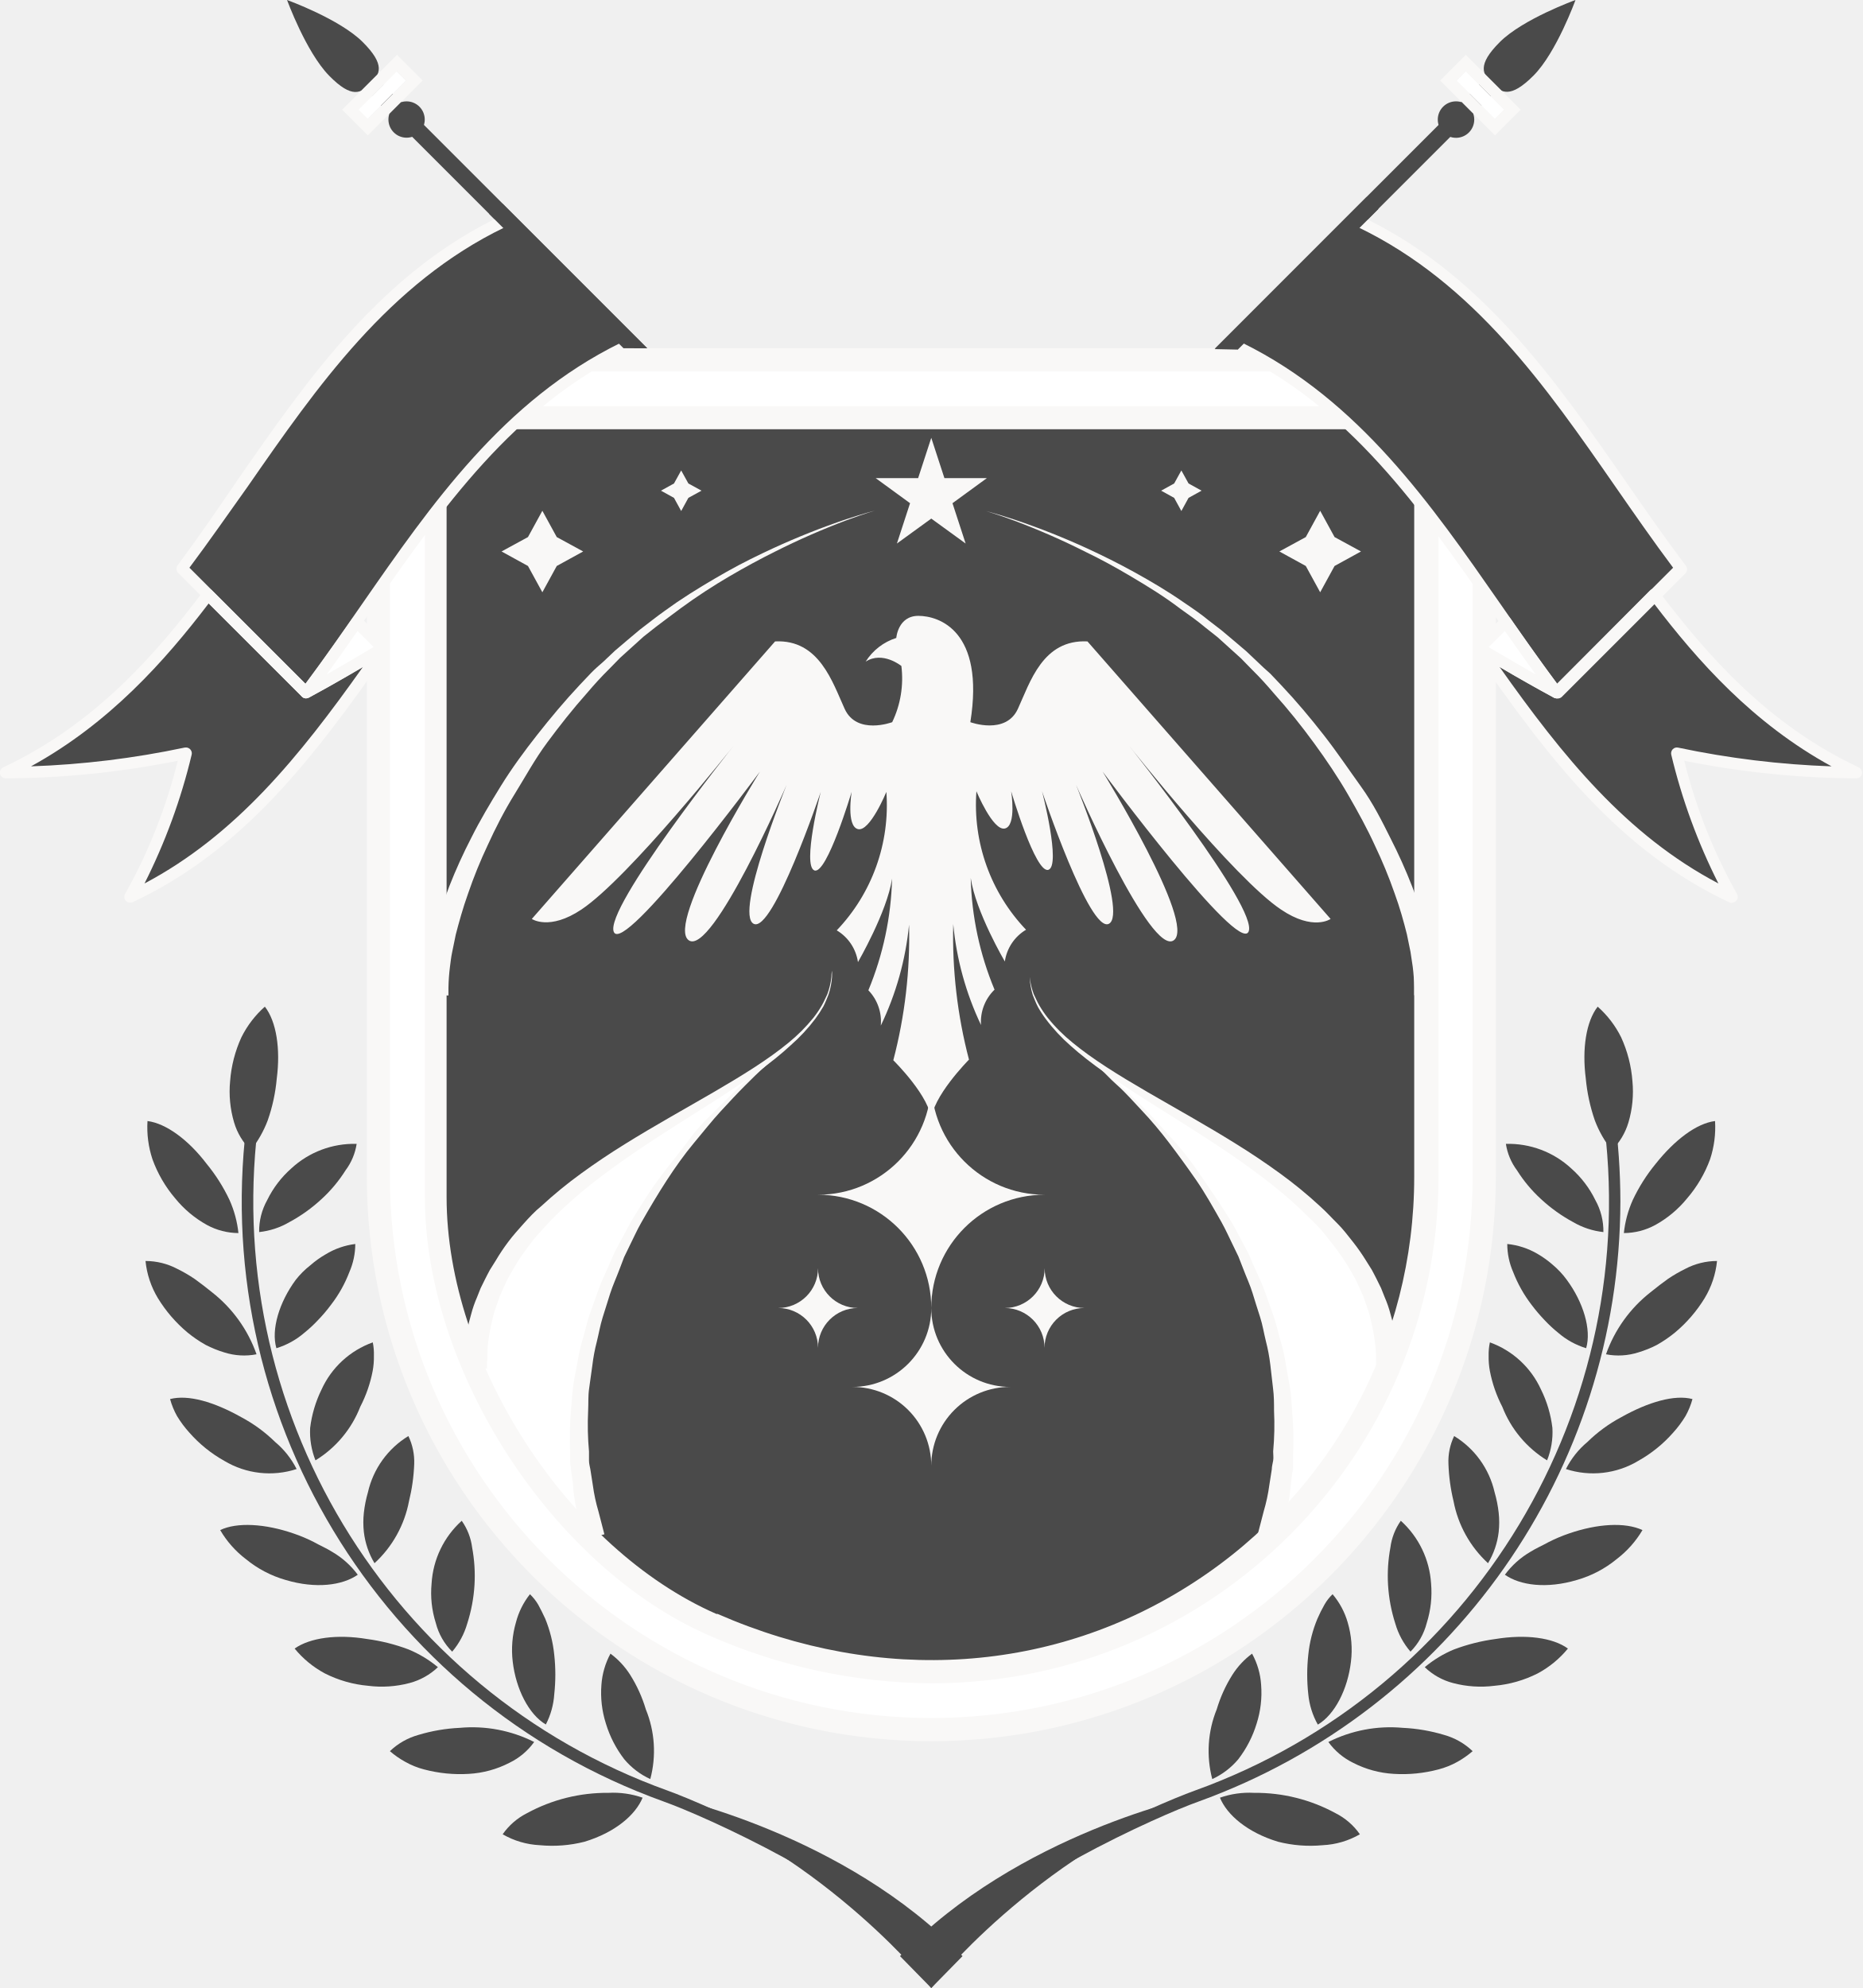
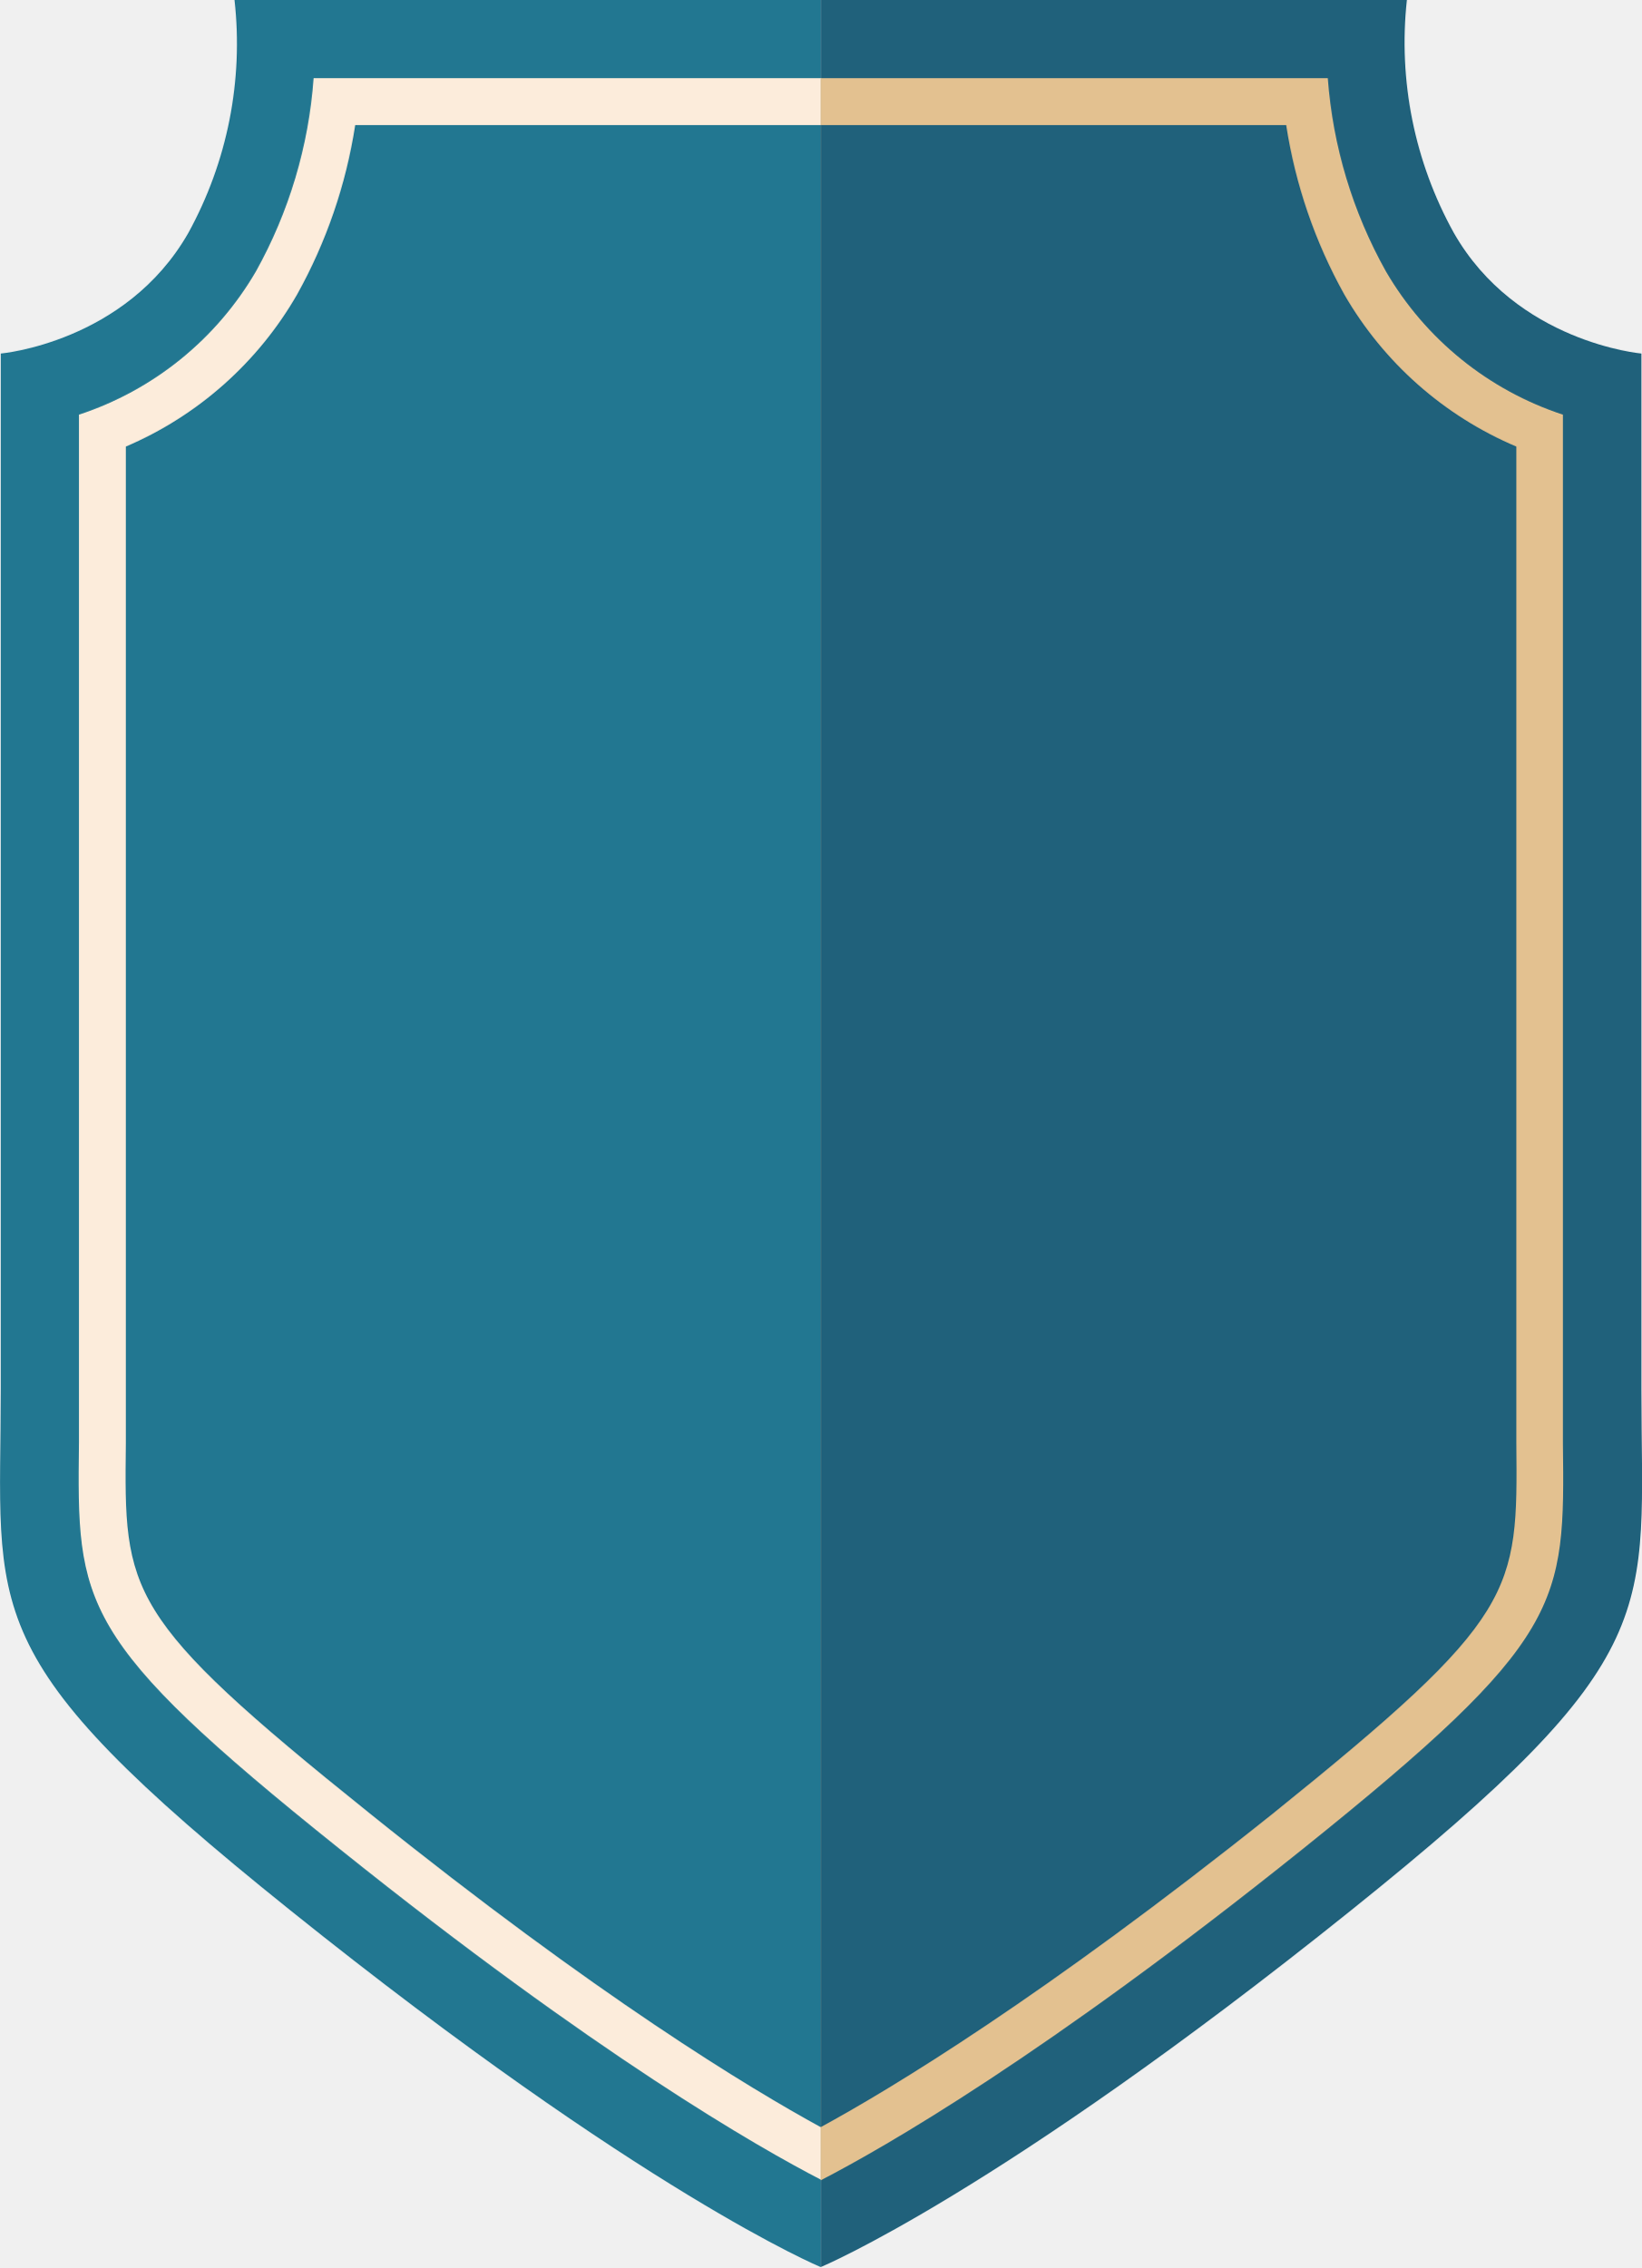
- <svg xmlns="http://www.w3.org/2000/svg" viewBox="0 0 150.14 160.24">
+ <svg xmlns="http://www.w3.org/2000/svg" viewBox="0 0 105 145">
  <defs>
-     <style>.cls-1{fill:#4A4A4A;}.cls-2{fill:#fff;}.cls-3{fill:#f9f8f7;}</style>
+     <style>.cls-1{fill:#227791;}.cls-2{fill:#20617b;}.cls-3{fill:#fcecdb;}.cls-4{fill:#e3c190;}</style>
  </defs>
  <g id="Capa_2" data-name="Capa 2">
-     <g id="BACKGROUND">
-       <rect class="cls-1" x="42.89" y="0.85" width="1.35" height="39.14" transform="translate(-1.68 36.78) rotate(-45)" />
-       <path class="cls-1" d="M33.81,8.6a1.46,1.46,0,0,1-2.07,2.07A1.46,1.46,0,1,1,33.81,8.6Z" />
-       <path class="cls-1" d="M29.24,3.39c1.86,1.86,1.38,2.6.63,3.35S28.39,8,26.53,6.1,23.14,0,23.14,0,27.38,1.53,29.24,3.39Z" />
-       <rect class="cls-2" x="28.61" y="7.13" width="4.38" height="1.07" transform="translate(3.6 24.03) rotate(-45)" />
-       <path class="cls-3" d="M32,5.74l.75.75-3.1,3.1-.75-.75L32,5.74m0-1.32-.66.66-3.1,3.1-.66.66.66.66.75.75.66.66.66-.66,3.1-3.1.66-.66-.66-.66-.75-.75L32,4.42Z" />
-       <rect class="cls-1" x="105.91" y="0.85" width="1.35" height="39.14" transform="translate(167.5 110.22) rotate(-135)" />
-       <path class="cls-1" d="M116.33,8.6a1.47,1.47,0,1,0,2.08,0A1.47,1.47,0,0,0,116.33,8.6Z" />
-       <path class="cls-1" d="M120.9,3.39c-1.86,1.86-1.38,2.6-.63,3.35s1.48,1.22,3.34-.64S127,0,127,0,122.76,1.53,120.9,3.39Z" />
-       <rect class="cls-2" x="117.15" y="7.13" width="4.38" height="1.07" transform="translate(198.3 97.47) rotate(-135)" />
-       <path class="cls-3" d="M118.16,5.74l3.1,3.1-.75.75-3.1-3.1.75-.75m0-1.32-.66.66-.75.75-.66.66.66.66,3.1,3.1.66.66.66-.66.75-.75.66-.66-.66-.66-3.1-3.1-.66-.66Z" />
-       <path class="cls-2" d="M35.27,29h79.6a4.77,4.77,0,0,1,4.77,4.77V94.85a44.57,44.57,0,0,1-44.57,44.57h0A44.57,44.57,0,0,1,30.5,94.85V33.78A4.77,4.77,0,0,1,35.27,29Z" />
-       <path class="cls-3" d="M75.07,140.35a45.55,45.55,0,0,1-45.5-45.5V33.78a5.71,5.71,0,0,1,5.7-5.71h79.6a5.71,5.71,0,0,1,5.71,5.71V94.85A45.56,45.56,0,0,1,75.07,140.35ZM35.27,29.94a3.84,3.84,0,0,0-3.84,3.84V94.85a43.68,43.68,0,0,0,43.64,43.63h0a43.68,43.68,0,0,0,43.64-43.63V33.78a3.84,3.84,0,0,0-3.84-3.84Z" />
-       <path class="cls-1" d="M57.47,130.94c-12.31-5.38-22.3-21-22.3-34.45V35.6a1.92,1.92,0,0,1,1.92-1.92h76A1.92,1.92,0,0,1,115,35.6V94.85C115,122.52,86.65,143.7,57.47,130.94Z" />
-       <path class="cls-2" d="M102.3,123.88c4.8-16.39-5.19-31-15.13-39.08,8,6.31,24.69,11.74,24.69,25.48a39.68,39.68,0,0,1-9.51,13.65Z" />
-       <path class="cls-2" d="M38.29,110.28C38.29,96.54,55,91.11,63,84.8,53,92.88,43.05,107.49,47.85,123.88l-.2.2a44.09,44.09,0,0,1-9.4-13.78Z" />
-       <path class="cls-1" d="M129.2,89.74a50.48,50.48,0,0,1-32.89,54.59C93,145.52,80.57,151,74.08,157.77l.68.64c6.25-6.56,18.68-12.07,21.86-13.2a51.54,51.54,0,0,0,34-48.36,52.52,52.52,0,0,0-.51-7.25l-.93.14Z" />
-       <path class="cls-1" d="M109.62,147.85a6.62,6.62,0,0,1-3,.88,10.57,10.57,0,0,1-3.6-.28c-2.47-.75-4.11-2.16-4.68-3.55a7.17,7.17,0,0,1,2.75-.39,13.46,13.46,0,0,1,6.57,1.64A5.29,5.29,0,0,1,109.62,147.85Z" />
-       <path class="cls-1" d="M100.93,133.29A6.35,6.35,0,0,0,99.34,135a11.22,11.22,0,0,0-1.26,2.78,8.91,8.91,0,0,0-.36,5.62,6,6,0,0,0,2.1-1.6,9,9,0,0,0,1.48-2.88,8.16,8.16,0,0,0,.36-3.11A6,6,0,0,0,100.93,133.29Z" />
-       <path class="cls-1" d="M118.71,141.15a7.42,7.42,0,0,1-1.21.85,6.44,6.44,0,0,1-1.54.62,11.29,11.29,0,0,1-3.61.36,8.17,8.17,0,0,1-3.27-.89,5.37,5.37,0,0,1-2-1.68,11.1,11.1,0,0,1,6-1.14,13.73,13.73,0,0,1,3.33.57A5.43,5.43,0,0,1,118.71,141.15Z" />
-       <path class="cls-1" d="M107.42,128.5a3.62,3.62,0,0,0-.66.85,11.69,11.69,0,0,0-.56,1.12,10.12,10.12,0,0,0-.74,2.93,14.55,14.55,0,0,0,0,3.15,6.2,6.2,0,0,0,.77,2.46c1.36-.8,2.41-2.84,2.67-5.07a7.81,7.81,0,0,0-.26-3.16A6.13,6.13,0,0,0,107.42,128.5Z" />
-       <path class="cls-1" d="M126.39,132.88a8.08,8.08,0,0,1-2.43,2,9.59,9.59,0,0,1-3.49,1,8.74,8.74,0,0,1-3.34-.22,5.15,5.15,0,0,1-2.28-1.28,9,9,0,0,1,2.36-1.43,15.25,15.25,0,0,1,3.34-.84C123,131.71,125.18,132,126.39,132.88Z" />
-       <path class="cls-1" d="M112.92,122.58a4.8,4.8,0,0,0-.84,2.16,12.47,12.47,0,0,0-.19,3,12.68,12.68,0,0,0,.59,3.14,6,6,0,0,0,1.22,2.25,5.07,5.07,0,0,0,1.31-2.31,8.2,8.2,0,0,0,.35-3.18A7.44,7.44,0,0,0,112.92,122.58Z" />
-       <path class="cls-1" d="M132.4,123.33a8.16,8.16,0,0,1-2.08,2.34,8.88,8.88,0,0,1-3.2,1.68c-2.45.73-4.58.44-5.81-.42a6.84,6.84,0,0,1,2.06-1.85c.44-.28,1-.52,1.46-.78a12.66,12.66,0,0,1,1.63-.69C128.77,122.81,131,122.68,132.4,123.33Z" />
-       <path class="cls-1" d="M117.22,115.75a4.7,4.7,0,0,0-.46,2.25,14.83,14.83,0,0,0,.41,3,9.09,9.09,0,0,0,2.78,5,6.3,6.3,0,0,0,.86-2.52,7.13,7.13,0,0,0,0-1.54,9.75,9.75,0,0,0-.33-1.66A7.17,7.17,0,0,0,117.22,115.75Z" />
-       <path class="cls-1" d="M136.43,112.77a6.09,6.09,0,0,1-.56,1.37,8.8,8.8,0,0,1-1,1.34,10.69,10.69,0,0,1-2.81,2.27,7.07,7.07,0,0,1-5.83.66,6.85,6.85,0,0,1,1.73-2.18,11.85,11.85,0,0,1,2.73-2C132.88,113,135,112.39,136.43,112.77Z" />
-       <path class="cls-1" d="M120.1,108.2a4.61,4.61,0,0,0-.1,1.08,6,6,0,0,0,.1,1.23,10.55,10.55,0,0,0,1,2.88,8.82,8.82,0,0,0,3.61,4.32,6.07,6.07,0,0,0,.43-2.61,9.46,9.46,0,0,0-.92-3.1A7.21,7.21,0,0,0,120.1,108.2Z" />
-       <path class="cls-1" d="M138.41,101.64a7.18,7.18,0,0,1-1,3,11.26,11.26,0,0,1-2.38,2.76,10.28,10.28,0,0,1-1.46,1,8.53,8.53,0,0,1-1.51.61,5.24,5.24,0,0,1-2.6.15,11,11,0,0,1,3.59-5q.74-.6,1.41-1.08a11.65,11.65,0,0,1,1.38-.8A5.51,5.51,0,0,1,138.41,101.64Z" />
-       <path class="cls-1" d="M121.5,100.27a5.69,5.69,0,0,0,.48,2.27,10.62,10.62,0,0,0,1.47,2.62,13.59,13.59,0,0,0,1.08,1.27,10.62,10.62,0,0,0,1.08,1,6.18,6.18,0,0,0,2.25,1.24c.44-1.5-.23-3.71-1.56-5.51a6.82,6.82,0,0,0-1.13-1.21,7.7,7.7,0,0,0-1.24-.89A6,6,0,0,0,121.5,100.27Z" />
-       <path class="cls-1" d="M138.25,90.36a8.18,8.18,0,0,1-.4,3.08A10.2,10.2,0,0,1,136,96.59a8.76,8.76,0,0,1-2.57,2.15,5.37,5.37,0,0,1-2.53.65,8.76,8.76,0,0,1,.72-2.67,14,14,0,0,1,1.85-2.92C135,91.88,136.75,90.55,138.25,90.36Z" />
-       <path class="cls-1" d="M128.79,81.14a8.11,8.11,0,0,1,1.89,2.47,10.32,10.32,0,0,1,.91,3.53,8.75,8.75,0,0,1-.32,3.33,5.25,5.25,0,0,1-1.34,2.24,8.8,8.8,0,0,1-1.37-2.4,14.38,14.38,0,0,1-.73-3.38C127.52,84.54,127.86,82.33,128.79,81.14Z" />
-       <path class="cls-1" d="M121.39,92.2a4.77,4.77,0,0,0,.9,2.14,11.26,11.26,0,0,0,1.93,2.31,12.62,12.62,0,0,0,2.6,1.86,6.13,6.13,0,0,0,2.43.8,5.11,5.11,0,0,0-.65-2.58,8.2,8.2,0,0,0-1.93-2.54A7.45,7.45,0,0,0,121.39,92.2Z" />
-       <path class="cls-1" d="M72.55,157.67l2.52,2.57s8.29-10.53,21.39-15.47C96.46,144.77,82.05,147.74,72.55,157.67Z" />
-       <path class="cls-1" d="M20,89.6a51.42,51.42,0,0,0,33.5,55.61c3.18,1.13,15.61,6.64,21.86,13.2l.68-.64c-6.49-6.78-18.93-12.25-22.22-13.44a50.48,50.48,0,0,1-32.9-54.59L20,89.6Z" />
-       <path class="cls-1" d="M40.52,147.85a6.62,6.62,0,0,0,3,.88,10.57,10.57,0,0,0,3.6-.28c2.47-.75,4.11-2.16,4.68-3.55a7.17,7.17,0,0,0-2.75-.39,13.46,13.46,0,0,0-6.57,1.64A5.29,5.29,0,0,0,40.52,147.85Z" />
-       <path class="cls-1" d="M49.21,133.29A6.35,6.35,0,0,1,50.8,135a11.22,11.22,0,0,1,1.26,2.78,8.84,8.84,0,0,1,.36,5.62,6,6,0,0,1-2.1-1.6,9,9,0,0,1-1.48-2.88,8.16,8.16,0,0,1-.36-3.11A6.2,6.2,0,0,1,49.21,133.29Z" />
-       <path class="cls-1" d="M31.43,141.15a7.11,7.11,0,0,0,1.22.85,6.2,6.2,0,0,0,1.53.62,11.32,11.32,0,0,0,3.61.36,8.13,8.13,0,0,0,3.27-.89,5.29,5.29,0,0,0,2-1.68,11.1,11.1,0,0,0-6-1.14,13.73,13.73,0,0,0-3.33.57A5.43,5.43,0,0,0,31.43,141.15Z" />
-       <path class="cls-1" d="M42.72,128.5a3.94,3.94,0,0,1,.67.85c.19.34.37.72.56,1.12a10.46,10.46,0,0,1,.73,2.93,14.55,14.55,0,0,1,0,3.15A6.2,6.2,0,0,1,44,139c-1.36-.8-2.41-2.84-2.67-5.07a8,8,0,0,1,.26-3.16A6.13,6.13,0,0,1,42.72,128.5Z" />
-       <path class="cls-1" d="M23.75,132.88a8.08,8.08,0,0,0,2.43,2,9.59,9.59,0,0,0,3.49,1,8.74,8.74,0,0,0,3.34-.22,5.25,5.25,0,0,0,2.29-1.28,9.19,9.19,0,0,0-2.37-1.43,15.11,15.11,0,0,0-3.34-.84C27.19,131.71,25,132,23.75,132.88Z" />
-       <path class="cls-1" d="M37.22,122.58a4.8,4.8,0,0,1,.84,2.16,12.47,12.47,0,0,1,.19,3,12.68,12.68,0,0,1-.59,3.14,6.08,6.08,0,0,1-1.21,2.25,5,5,0,0,1-1.32-2.31,8,8,0,0,1-.34-3.18A7.4,7.4,0,0,1,37.22,122.58Z" />
-       <path class="cls-1" d="M17.75,123.33a8,8,0,0,0,2.07,2.34,8.88,8.88,0,0,0,3.2,1.68c2.45.73,4.58.44,5.82-.42a6.89,6.89,0,0,0-2.07-1.85c-.44-.28-1-.52-1.46-.78a12.09,12.09,0,0,0-1.63-.69C21.37,122.81,19.1,122.68,17.75,123.33Z" />
-       <path class="cls-1" d="M32.92,115.75a4.81,4.81,0,0,1,.47,2.25,14.88,14.88,0,0,1-.42,3,9.09,9.09,0,0,1-2.78,5,6.3,6.3,0,0,1-.86-2.52,7.13,7.13,0,0,1,0-1.54,9.75,9.75,0,0,1,.33-1.66A7.17,7.17,0,0,1,32.92,115.75Z" />
-       <path class="cls-1" d="M13.71,112.77a6.09,6.09,0,0,0,.56,1.37,8.8,8.8,0,0,0,1,1.34,10.69,10.69,0,0,0,2.81,2.27,7.07,7.07,0,0,0,5.83.66,6.85,6.85,0,0,0-1.73-2.18,11.85,11.85,0,0,0-2.73-2C17.26,113,15.18,112.39,13.71,112.77Z" />
-       <path class="cls-1" d="M30.05,108.2a4.63,4.63,0,0,1,.09,1.08,6,6,0,0,1-.1,1.23,10.55,10.55,0,0,1-1,2.88,8.82,8.82,0,0,1-3.61,4.32A6.23,6.23,0,0,1,25,115.1a9.7,9.7,0,0,1,.92-3.1A7.2,7.2,0,0,1,30.05,108.2Z" />
-       <path class="cls-1" d="M11.73,101.64a7.18,7.18,0,0,0,1,3,11.26,11.26,0,0,0,2.38,2.76,10.28,10.28,0,0,0,1.46,1,8.85,8.85,0,0,0,1.51.61,5.24,5.24,0,0,0,2.6.15,11,11,0,0,0-3.59-5q-.74-.6-1.41-1.08a11.65,11.65,0,0,0-1.38-.8A5.51,5.51,0,0,0,11.73,101.64Z" />
-       <path class="cls-1" d="M28.64,100.27a5.69,5.69,0,0,1-.48,2.27,10.31,10.31,0,0,1-1.47,2.62,12.23,12.23,0,0,1-1.08,1.27,10.62,10.62,0,0,1-1.08,1,6.18,6.18,0,0,1-2.25,1.24c-.44-1.5.23-3.71,1.56-5.51A6.82,6.82,0,0,1,25,102a7.7,7.7,0,0,1,1.24-.89A6,6,0,0,1,28.64,100.27Z" />
-       <path class="cls-1" d="M11.89,90.36a8.18,8.18,0,0,0,.4,3.08,10.2,10.2,0,0,0,1.83,3.15,8.76,8.76,0,0,0,2.57,2.15,5.37,5.37,0,0,0,2.53.65,8.76,8.76,0,0,0-.72-2.67,14,14,0,0,0-1.85-2.92C15.19,91.88,13.39,90.55,11.89,90.36Z" />
-       <path class="cls-1" d="M21.35,81.14a8.11,8.11,0,0,0-1.89,2.47,10.32,10.32,0,0,0-.91,3.53,8.75,8.75,0,0,0,.32,3.33,5.16,5.16,0,0,0,1.35,2.24,9.05,9.05,0,0,0,1.36-2.4,13.9,13.9,0,0,0,.73-3.38C22.62,84.54,22.28,82.33,21.35,81.14Z" />
-       <path class="cls-1" d="M28.75,92.2a4.77,4.77,0,0,1-.9,2.14,11.26,11.26,0,0,1-1.93,2.31,12.62,12.62,0,0,1-2.6,1.86,6.08,6.08,0,0,1-2.43.8,5.11,5.11,0,0,1,.65-2.58,8.2,8.2,0,0,1,1.93-2.54A7.45,7.45,0,0,1,28.75,92.2Z" />
-       <path class="cls-1" d="M77.59,157.67l-2.52,2.57s-8.29-10.53-21.39-15.47C53.68,144.77,68.09,147.74,77.59,157.67Z" />
-       <path class="cls-3" d="M75.07,90.36c0-1.89-3.06-4.9-3.06-4.9a39.28,39.28,0,0,0,1.27-10.93A24.17,24.17,0,0,1,71,82.67,3.62,3.62,0,0,0,70,79.82a25.13,25.13,0,0,0,1.91-9c-.4,2.68-2.75,6.73-2.75,6.73a3.57,3.57,0,0,0-1.71-2.56,14.59,14.59,0,0,0,4-11.16s-1.33,3.24-2.29,3-.51-3-.51-3-2,6.7-3,6.33.51-6.33.51-6.33S62.3,75.27,60.75,74.46s2.66-11.2,2.66-11.2-6,13.85-7.89,12.53,5.74-13.6,5.74-13.6S50.29,77,49.48,75.12s9.65-15,9.65-15S50.68,70.77,46.87,73.31c-2.59,1.73-4,.76-4,.76L62.48,51.7c3.56-.18,4.63,3.3,5.61,5.44s3.83,1.07,3.83,1.07a8.13,8.13,0,0,0,.74-4.53s-1.51-1.23-2.88-.35a4.54,4.54,0,0,1,2.47-1.91s.13-1.78,1.78-1.78,5.37,1.19,4.19,8.57c0,0,2.85,1.06,3.83-1.07s2-5.62,5.61-5.44l19.6,22.37s-1.4,1-4-.76C99.46,70.77,91,60.09,91,60.09s10.46,13.12,9.65,15S88.88,62.19,88.88,62.19s7.58,12.27,5.74,13.6-7.88-12.53-7.88-12.53,4.2,10.39,2.65,11.2S84,63.78,84,63.78s1.55,6,.51,6.33-3-6.33-3-6.33.45,2.79-.51,3-2.29-3-2.29-3a14.59,14.59,0,0,0,4,11.16A3.57,3.57,0,0,0,81,77.5s-2.35-4-2.75-6.73a25,25,0,0,0,1.92,9,3.61,3.61,0,0,0-1.09,2.85,24.17,24.17,0,0,1-2.24-8.14,39.28,39.28,0,0,0,1.27,10.93S75.07,88.47,75.07,90.36Z" />
-       <path class="cls-3" d="M65.94,96.3h0a9.13,9.13,0,0,0,9.13-9.13h0A9.13,9.13,0,0,0,84.2,96.3h0a9.13,9.13,0,0,0-9.13,9.13h0A9.13,9.13,0,0,0,65.94,96.3Z" />
-       <path class="cls-3" d="M68.71,111.79h0a6.36,6.36,0,0,0,6.36-6.36h0a6.36,6.36,0,0,0,6.36,6.36h0a6.35,6.35,0,0,0-6.36,6.35h0A6.35,6.35,0,0,0,68.71,111.79Z" />
-       <path class="cls-3" d="M84.2,108.64h0A3.21,3.21,0,0,0,81,105.43h0a3.21,3.21,0,0,0,3.21-3.21h0a3.21,3.21,0,0,0,3.21,3.21h0A3.21,3.21,0,0,0,84.2,108.64Z" />
-       <path class="cls-3" d="M65.94,108.64h0a3.21,3.21,0,0,0-3.21-3.21h0a3.21,3.21,0,0,0,3.21-3.21h0a3.21,3.21,0,0,0,3.21,3.21h0A3.21,3.21,0,0,0,65.94,108.64Z" />
-       <path class="cls-3" d="M110.93,110.33v-.51c0-.32,0-.85-.07-1.41a14.4,14.4,0,0,0-.36-2,7.88,7.88,0,0,0-.37-1.24l-.23-.67-.3-.67c-.11-.23-.21-.47-.33-.71l-.4-.7a15.58,15.58,0,0,0-.92-1.43c-.32-.48-.73-.94-1.1-1.43s-.83-.94-1.3-1.39a32.4,32.4,0,0,0-3-2.67c-1.08-.85-2.21-1.68-3.37-2.47-4.64-3.17-9.68-5.87-12.87-8.73a14.2,14.2,0,0,1-2-2.15,8.6,8.6,0,0,1-.65-1c-.17-.33-.29-.66-.41-.95A5.82,5.82,0,0,1,83,78.74l0-.5,0,.5a5.79,5.79,0,0,0,.33,1.39c.14.27.26.59.45.91a8.73,8.73,0,0,0,.68,1,13.3,13.3,0,0,0,2,2c3.26,2.69,8.37,5.16,13.19,8.17,1.21.75,2.39,1.54,3.53,2.37a34.88,34.88,0,0,1,3.21,2.63c.51.45,1,1,1.42,1.41s.87,1,1.25,1.48a16.25,16.25,0,0,1,1.05,1.5l.47.75c.14.25.26.5.39.75l.36.73c.1.25.2.49.29.73a9.18,9.18,0,0,1,.47,1.36,16.58,16.58,0,0,1,.5,2.34c.11.66.09,1.11.13,1.46l0,.5Z" />
-       <path class="cls-3" d="M101.39,123.66s.17-.67.48-1.85a13.9,13.9,0,0,0,.45-2.1c.07-.41.13-.83.2-1.28,0-.23.07-.46.11-.7s0-.49,0-.74a23.57,23.57,0,0,0,.07-3.29c0-.58,0-1.18-.08-1.79L102.4,110a14.25,14.25,0,0,0-.36-1.91c-.16-.64-.26-1.31-.47-1.95s-.41-1.29-.61-1.94-.5-1.28-.74-1.92l-.39-1-.45-.93c-.3-.61-.58-1.24-.91-1.83-.67-1.18-1.32-2.35-2.06-3.42s-1.48-2.08-2.18-3-1.45-1.81-2.17-2.57-1.34-1.48-2-2.06S89,86.39,88.52,86l-1.43-1.27,1.48,1.21c.49.38,1,.89,1.65,1.46s1.31,1.25,2.06,2,1.48,1.61,2.29,2.49,1.58,1.9,2.32,3,1.51,2.2,2.24,3.38c.37.58.67,1.21,1,1.82l.5.93.43,1c.28.65.61,1.28.85,1.94l.71,2c.24.65.38,1.33.57,2a14,14,0,0,1,.46,2c.12.66.23,1.3.34,1.93s.12,1.27.17,1.88a25.37,25.37,0,0,1,.08,3.45c0,.27,0,.53,0,.79s0,.51-.08.75c-.06.49-.11,1-.16,1.4a16.61,16.61,0,0,1-.38,2.21l-.41,1.87Z" />
-       <path class="cls-3" d="M37.35,110.23l0-.5a13.37,13.37,0,0,1,.13-1.46,16.58,16.58,0,0,1,.5-2.34,9.18,9.18,0,0,1,.47-1.36c.09-.24.19-.48.29-.73l.36-.73c.13-.25.25-.5.39-.75l.47-.75a16.25,16.25,0,0,1,1-1.5c.38-.51.82-1,1.25-1.48s.91-1,1.42-1.41a34.88,34.88,0,0,1,3.21-2.63c1.14-.83,2.32-1.62,3.53-2.37,4.82-3,9.93-5.48,13.19-8.17a13.77,13.77,0,0,0,2-2,8.73,8.73,0,0,0,.68-1c.19-.32.31-.64.45-.91a5.79,5.79,0,0,0,.33-1.39c0-.33.05-.5.05-.5l0,.5a5.82,5.82,0,0,1-.28,1.41c-.12.29-.24.62-.41.95a10.1,10.1,0,0,1-.65,1,14.2,14.2,0,0,1-2,2.15C60.65,87.13,55.61,89.83,51,93c-1.16.79-2.29,1.62-3.37,2.47a33.91,33.91,0,0,0-3,2.67c-.46.45-.87.94-1.29,1.39s-.78,1-1.11,1.43-.66,1-.91,1.43l-.4.7c-.12.24-.22.48-.33.71l-.3.67-.23.67a7.88,7.88,0,0,0-.37,1.24,14.4,14.4,0,0,0-.36,2c-.07.56,0,1.09-.07,1.41v.51Z" />
-       <path class="cls-3" d="M47,124.1l-.41-1.87a16.61,16.61,0,0,1-.38-2.21c0-.44-.1-.91-.16-1.4l-.09-.75c0-.26,0-.52,0-.79a27,27,0,0,1,.07-3.45c.06-.61.09-1.24.17-1.88s.23-1.27.35-1.93a14,14,0,0,1,.46-2c.19-.66.32-1.34.57-2l.71-2c.24-.66.57-1.29.84-1.94l.44-1,.5-.93c.34-.61.64-1.24,1-1.82.73-1.18,1.44-2.33,2.24-3.38s1.58-2,2.32-3,1.54-1.75,2.29-2.49,1.41-1.43,2.06-2,1.16-1.08,1.65-1.46l1.48-1.21L61.63,86c-.47.4-1,.93-1.59,1.52s-1.25,1.3-1.95,2.06-1.41,1.66-2.17,2.57-1.49,1.94-2.18,3-1.39,2.24-2.06,3.42c-.34.59-.61,1.22-.92,1.83l-.45.93-.38,1c-.24.64-.53,1.27-.74,1.92s-.41,1.3-.61,1.94-.31,1.31-.47,1.95a14.25,14.25,0,0,0-.36,1.91c-.09.63-.17,1.26-.26,1.87s-.05,1.21-.08,1.79a23.57,23.57,0,0,0,.07,3.29c0,.25,0,.5,0,.74s.07.47.11.7c.07.45.13.87.2,1.28a13.9,13.9,0,0,0,.45,2.1c.31,1.18.48,1.85.48,1.85Z" />
-       <path class="cls-3" d="M114,80.22l0-.63a15.4,15.4,0,0,0-.12-1.67q-.08-.54-.18-1.2c-.09-.44-.19-.91-.29-1.41-.25-1-.56-2.13-1-3.33a37.59,37.59,0,0,0-1.58-3.83c-.61-1.34-1.36-2.71-2.17-4.11s-1.74-2.78-2.74-4.15-2.08-2.72-3.23-4c-.57-.67-1.13-1.29-1.75-1.9l-.91-.93-.94-.85-.94-.85-1-.79c-.64-.54-1.3-1-2-1.5-1.31-1-2.64-1.81-3.92-2.57s-2.52-1.44-3.69-2a58,58,0,0,0-5.77-2.53c-1.43-.53-2.27-.77-2.27-.77s.85.21,2.3.69a59.4,59.4,0,0,1,5.87,2.33c1.19.55,2.47,1.18,3.79,1.91s2.68,1.53,4,2.45c.68.46,1.37.93,2,1.45l1,.77,1,.84,1,.85.94.89c.31.31.62.58,1,.92l.9.95c1.21,1.28,2.34,2.63,3.41,4s2,2.76,3,4.15,1.69,2.79,2.37,4.15a42,42,0,0,1,1.76,3.92c.48,1.24.85,2.41,1.15,3.46l.36,1.49c.09.47.16.9.24,1.29.1.81.18,1.46.19,1.85l0,.63Z" />
-       <path class="cls-3" d="M34.28,80.15l0-.63c0-.39.09-1,.19-1.85q.12-.58.24-1.29l.36-1.49c.3-1,.67-2.22,1.15-3.46A42,42,0,0,1,38,67.51c.68-1.36,1.5-2.74,2.37-4.15s1.88-2.79,2.95-4.15,2.2-2.71,3.41-4l.9-.95c.33-.34.64-.61,1-.92l.94-.89,1-.85,1-.84,1-.77c.67-.52,1.36-1,2-1.45,1.36-.92,2.73-1.73,4-2.45s2.59-1.36,3.78-1.91a59.4,59.4,0,0,1,5.87-2.33c1.45-.48,2.3-.69,2.3-.69s-.84.24-2.27.77a59,59,0,0,0-5.77,2.53c-1.17.58-2.41,1.25-3.69,2s-2.61,1.61-3.92,2.57c-.65.47-1.32,1-2,1.5l-1,.79-.94.85-.94.85-.91.93c-.62.61-1.18,1.23-1.75,1.9-1.15,1.29-2.22,2.65-3.22,4S42.32,62.66,41.49,64s-1.56,2.77-2.17,4.11A37.59,37.59,0,0,0,37.74,72c-.43,1.2-.74,2.33-1,3.33-.1.5-.2,1-.29,1.41s-.13.84-.18,1.2a15.4,15.4,0,0,0-.12,1.67l0,.63Z" />
-       <polygon class="cls-3" points="106.42 41.17 107.58 43.29 109.71 44.45 107.58 45.62 106.42 47.74 105.26 45.62 103.13 44.45 105.26 43.29 106.42 41.17" />
-       <polygon class="cls-3" points="95.23 37.92 95.81 38.97 96.86 39.55 95.81 40.13 95.23 41.19 94.65 40.13 93.6 39.55 94.65 38.97 95.23 37.92" />
-       <polygon class="cls-3" points="43.72 41.17 42.56 43.29 40.43 44.45 42.56 45.62 43.72 47.74 44.88 45.62 47.01 44.45 44.88 43.29 43.72 41.17" />
-       <polygon class="cls-3" points="54.91 37.92 54.33 38.97 53.28 39.55 54.33 40.13 54.91 41.19 55.49 40.13 56.55 39.55 55.49 38.97 54.91 37.92" />
-       <polygon class="cls-3" points="75.07 35.29 76.13 38.54 79.55 38.54 76.78 40.56 77.84 43.81 75.07 41.8 72.3 43.81 73.36 40.56 70.59 38.54 74.01 38.54 75.07 35.29" />
-       <path class="cls-3" d="M75.11,135.68a45,45,0,0,1-18-3.88h0c-12.61-5.52-22.86-21.35-22.86-35.31V35.6a2.86,2.86,0,0,1,2.85-2.86h76a2.86,2.86,0,0,1,2.86,2.86V94.85a40.87,40.87,0,0,1-40.8,40.83Zm-17.26-5.59c13.14,5.75,27.17,4.8,38.49-2.61A38.91,38.91,0,0,0,114,94.85V35.6a1,1,0,0,0-1-1h-76a1,1,0,0,0-1,1V96.49c0,13.28,9.76,28.35,21.75,33.6Z" />
-       <path class="cls-1" d="M10.49,72.3A45.18,45.18,0,0,0,15,60.72,72.48,72.48,0,0,1,.47,62.28c7-3.27,11.9-8.53,16.3-14.35l7.9,7.89c2.11-1.15,4.17-2.35,6.21-3.57C25.35,60.2,19.66,68,10.49,72.3Z" />
-       <path class="cls-2" d="M24.67,55.82c1.4-1.85,2.75-3.77,4.09-5.69l2.12,2.12C28.84,53.47,26.78,54.67,24.67,55.82Z" />
-       <path class="cls-1" d="M14.65,45.8l10,10c7.77-10.27,13.81-22.27,26.08-28l-10-10C28.46,23.53,22.42,35.53,14.65,45.8Z" />
-       <path class="cls-3" d="M10.49,72.76a.47.47,0,0,1-.41-.7,43.08,43.08,0,0,0,4.25-10.74A72.17,72.17,0,0,1,.47,62.74.48.48,0,0,1,0,62.38a.48.48,0,0,1,.26-.53C7.63,58.4,12.56,52.73,16.4,47.64a.5.5,0,0,1,.34-.18.43.43,0,0,1,.36.14l7.65,7.65c1.89-1,3.73-2.12,5.89-3.4a.46.46,0,0,1,.58.09.47.47,0,0,1,.05.58c-6,8.56-11.62,16-20.58,20.2A.51.51,0,0,1,10.49,72.76ZM15,60.25a.47.47,0,0,1,.45.58,47.59,47.59,0,0,1-3.8,10.38C19,67.32,24.12,61,29.26,53.75c-1.52.9-2.92,1.7-4.37,2.48a.46.46,0,0,1-.55-.08l-7.52-7.51c-3.53,4.63-8,9.66-14.32,13.13a71.6,71.6,0,0,0,12.37-1.51Z" />
-       <path class="cls-3" d="M24.67,56.29a.48.48,0,0,1-.35-.16.47.47,0,0,1,0-.59c1.32-1.75,2.58-3.53,4.08-5.68a.46.46,0,0,1,.34-.19.43.43,0,0,1,.37.13l2.12,2.12a.52.52,0,0,1,.14.39.5.5,0,0,1-.23.35c-2.28,1.35-4.22,2.48-6.23,3.57A.43.43,0,0,1,24.67,56.29Zm4.15-5.43c-.88,1.26-1.69,2.41-2.49,3.51,1.21-.69,2.45-1.41,3.8-2.21Z" />
-       <path class="cls-3" d="M24.67,56.29a.47.47,0,0,1-.33-.14l-10-10a.47.47,0,0,1,0-.61C16,43.3,17.58,41,19.15,38.69c5.73-8.25,11.66-16.78,21.38-21.35a.48.48,0,0,1,.53.1l10,10a.44.44,0,0,1,.13.41.44.44,0,0,1-.26.34c-9.5,4.46-15.35,12.89-21,21-1.58,2.27-3.21,4.62-4.9,6.86a.48.48,0,0,1-.34.18Zm-9.4-10.53,9.35,9.35c1.56-2.09,3.08-4.28,4.55-6.4C34.78,40.63,40.58,32.28,50,27.65l-9.33-9.32c-9.32,4.5-15.11,12.83-20.71,20.9C18.42,41.39,16.87,43.62,15.27,45.76Z" />
-       <path class="cls-1" d="M139.65,72.3a45.18,45.18,0,0,1-4.48-11.58,72.48,72.48,0,0,0,14.5,1.56c-6.95-3.27-11.9-8.53-16.3-14.35l-7.9,7.89c-2.11-1.15-4.17-2.35-6.21-3.57C124.79,60.2,130.48,68,139.65,72.3Z" />
-       <path class="cls-2" d="M125.47,55.82c-1.4-1.85-2.75-3.77-4.09-5.69l-2.12,2.12C121.3,53.47,123.36,54.67,125.47,55.82Z" />
-       <path class="cls-1" d="M135.49,45.8l-10,10c-7.77-10.27-13.81-22.27-26.08-28l10-10C121.68,23.53,127.72,35.53,135.49,45.8Z" />
-       <path class="cls-3" d="M139.65,72.76a.43.43,0,0,1-.19,0c-9-4.21-14.63-11.64-20.58-20.2a.45.45,0,0,1,0-.58.46.46,0,0,1,.58-.09c2.16,1.28,4,2.36,5.89,3.4L133,47.6a.43.43,0,0,1,.36-.14.5.5,0,0,1,.34.18c3.85,5.09,8.77,10.76,16.13,14.21a.48.48,0,0,1,.26.53.47.47,0,0,1-.46.36,72.26,72.26,0,0,1-13.86-1.42,43.08,43.08,0,0,0,4.25,10.74.47.47,0,0,1-.41.7Zm-18.77-19C126,61,131.12,67.32,138.52,71.21a47.59,47.59,0,0,1-3.8-10.38.48.48,0,0,1,.12-.44.46.46,0,0,1,.43-.13,71.72,71.72,0,0,0,12.37,1.51c-6.35-3.47-10.79-8.5-14.32-13.13l-7.52,7.51a.46.46,0,0,1-.55.08C123.8,55.45,122.4,54.65,120.88,53.75Z" />
-       <path class="cls-3" d="M125.47,56.29a.43.43,0,0,1-.22-.06c-2-1.09-4-2.22-6.23-3.57a.46.46,0,0,1-.22-.35.48.48,0,0,1,.13-.39l2.12-2.12a.43.43,0,0,1,.37-.13.44.44,0,0,1,.34.19c1.21,1.74,2.62,3.74,4.08,5.68a.45.45,0,0,1,0,.59A.48.48,0,0,1,125.47,56.29ZM120,52.16c1.36.8,2.59,1.52,3.8,2.21-.88-1.21-1.72-2.41-2.49-3.51Z" />
-       <path class="cls-3" d="M125.47,56.29h0a.48.48,0,0,1-.34-.18c-1.69-2.24-3.32-4.59-4.9-6.86-5.66-8.15-11.51-16.58-21-21a.44.44,0,0,1-.26-.34.44.44,0,0,1,.13-.41l10-10a.48.48,0,0,1,.53-.1c9.72,4.57,15.65,13.1,21.38,21.35,1.57,2.27,3.2,4.61,4.87,6.83a.46.46,0,0,1,0,.61l-10,10A.47.47,0,0,1,125.47,56.29ZM100.18,27.65c9.38,4.63,15.18,13,20.79,21.06,1.47,2.12,3,4.31,4.55,6.4l9.35-9.35c-1.6-2.14-3.15-4.37-4.65-6.53-5.6-8.07-11.39-16.4-20.71-20.9Z" />
-       <polygon class="cls-1" points="110.16 15.88 111.12 16.84 99.78 28.18 97.91 28.14 110.16 15.88" />
-       <polygon class="cls-1" points="39.42 17.23 40.49 16.4 52.16 28.07 50.26 28.07 39.42 17.23" />
+     <g id="OBJECTS">
+       <path class="cls-1" d="M52.5,0V145s-11.33-4.69-33.92-22.81C-1.85,105.81.05,103.25.05,88.84V22.61s8-.7,12-7.72A25.12,25.12,0,0,0,15,0Z" />
+       <path class="cls-2" d="M52.5,0V145s11.33-4.69,33.92-22.81C106.85,105.81,105,103.25,105,88.84V22.61s-8-.7-12-7.72A25.12,25.12,0,0,1,90,0Z" />
+       <path class="cls-3" d="M20.06,5a29.78,29.78,0,0,1-3.69,12.36A20.51,20.51,0,0,1,5.05,26.52V88.84c0,1.22,0,2.36,0,3.42-.12,10.37-.15,12.53,16.68,26,16.43,13.17,26.77,19.08,30.8,21.16V5Z" />
+       <path class="cls-4" d="M83.3,118.29c16.83-13.5,16.8-15.66,16.68-26,0-1.06,0-2.2,0-3.42V26.52a20.51,20.51,0,0,1-11.32-9.16A29.78,29.78,0,0,1,84.94,5H52.5V139.45h0C56.53,137.37,66.87,131.46,83.3,118.29Z" />
+       <path class="cls-1" d="M22.72,8A32.36,32.36,0,0,1,19,18.84,23.09,23.09,0,0,1,8.05,28.56V88.84c0,1.23,0,2.38,0,3.46-.11,9.59-.13,11.07,15.56,23.65C38.25,127.72,48,133.59,52.5,136.05V8Z" />
+       <path class="cls-2" d="M81.42,116C97.11,103.37,97.09,101.89,97,92.3c0-1.08,0-2.23,0-3.46V28.56A23.09,23.09,0,0,1,86,18.84,32.36,32.36,0,0,1,82.28,8H52.5V136.05h0C57,133.6,66.75,127.72,81.42,116Z" />
    </g>
  </g>
</svg>
